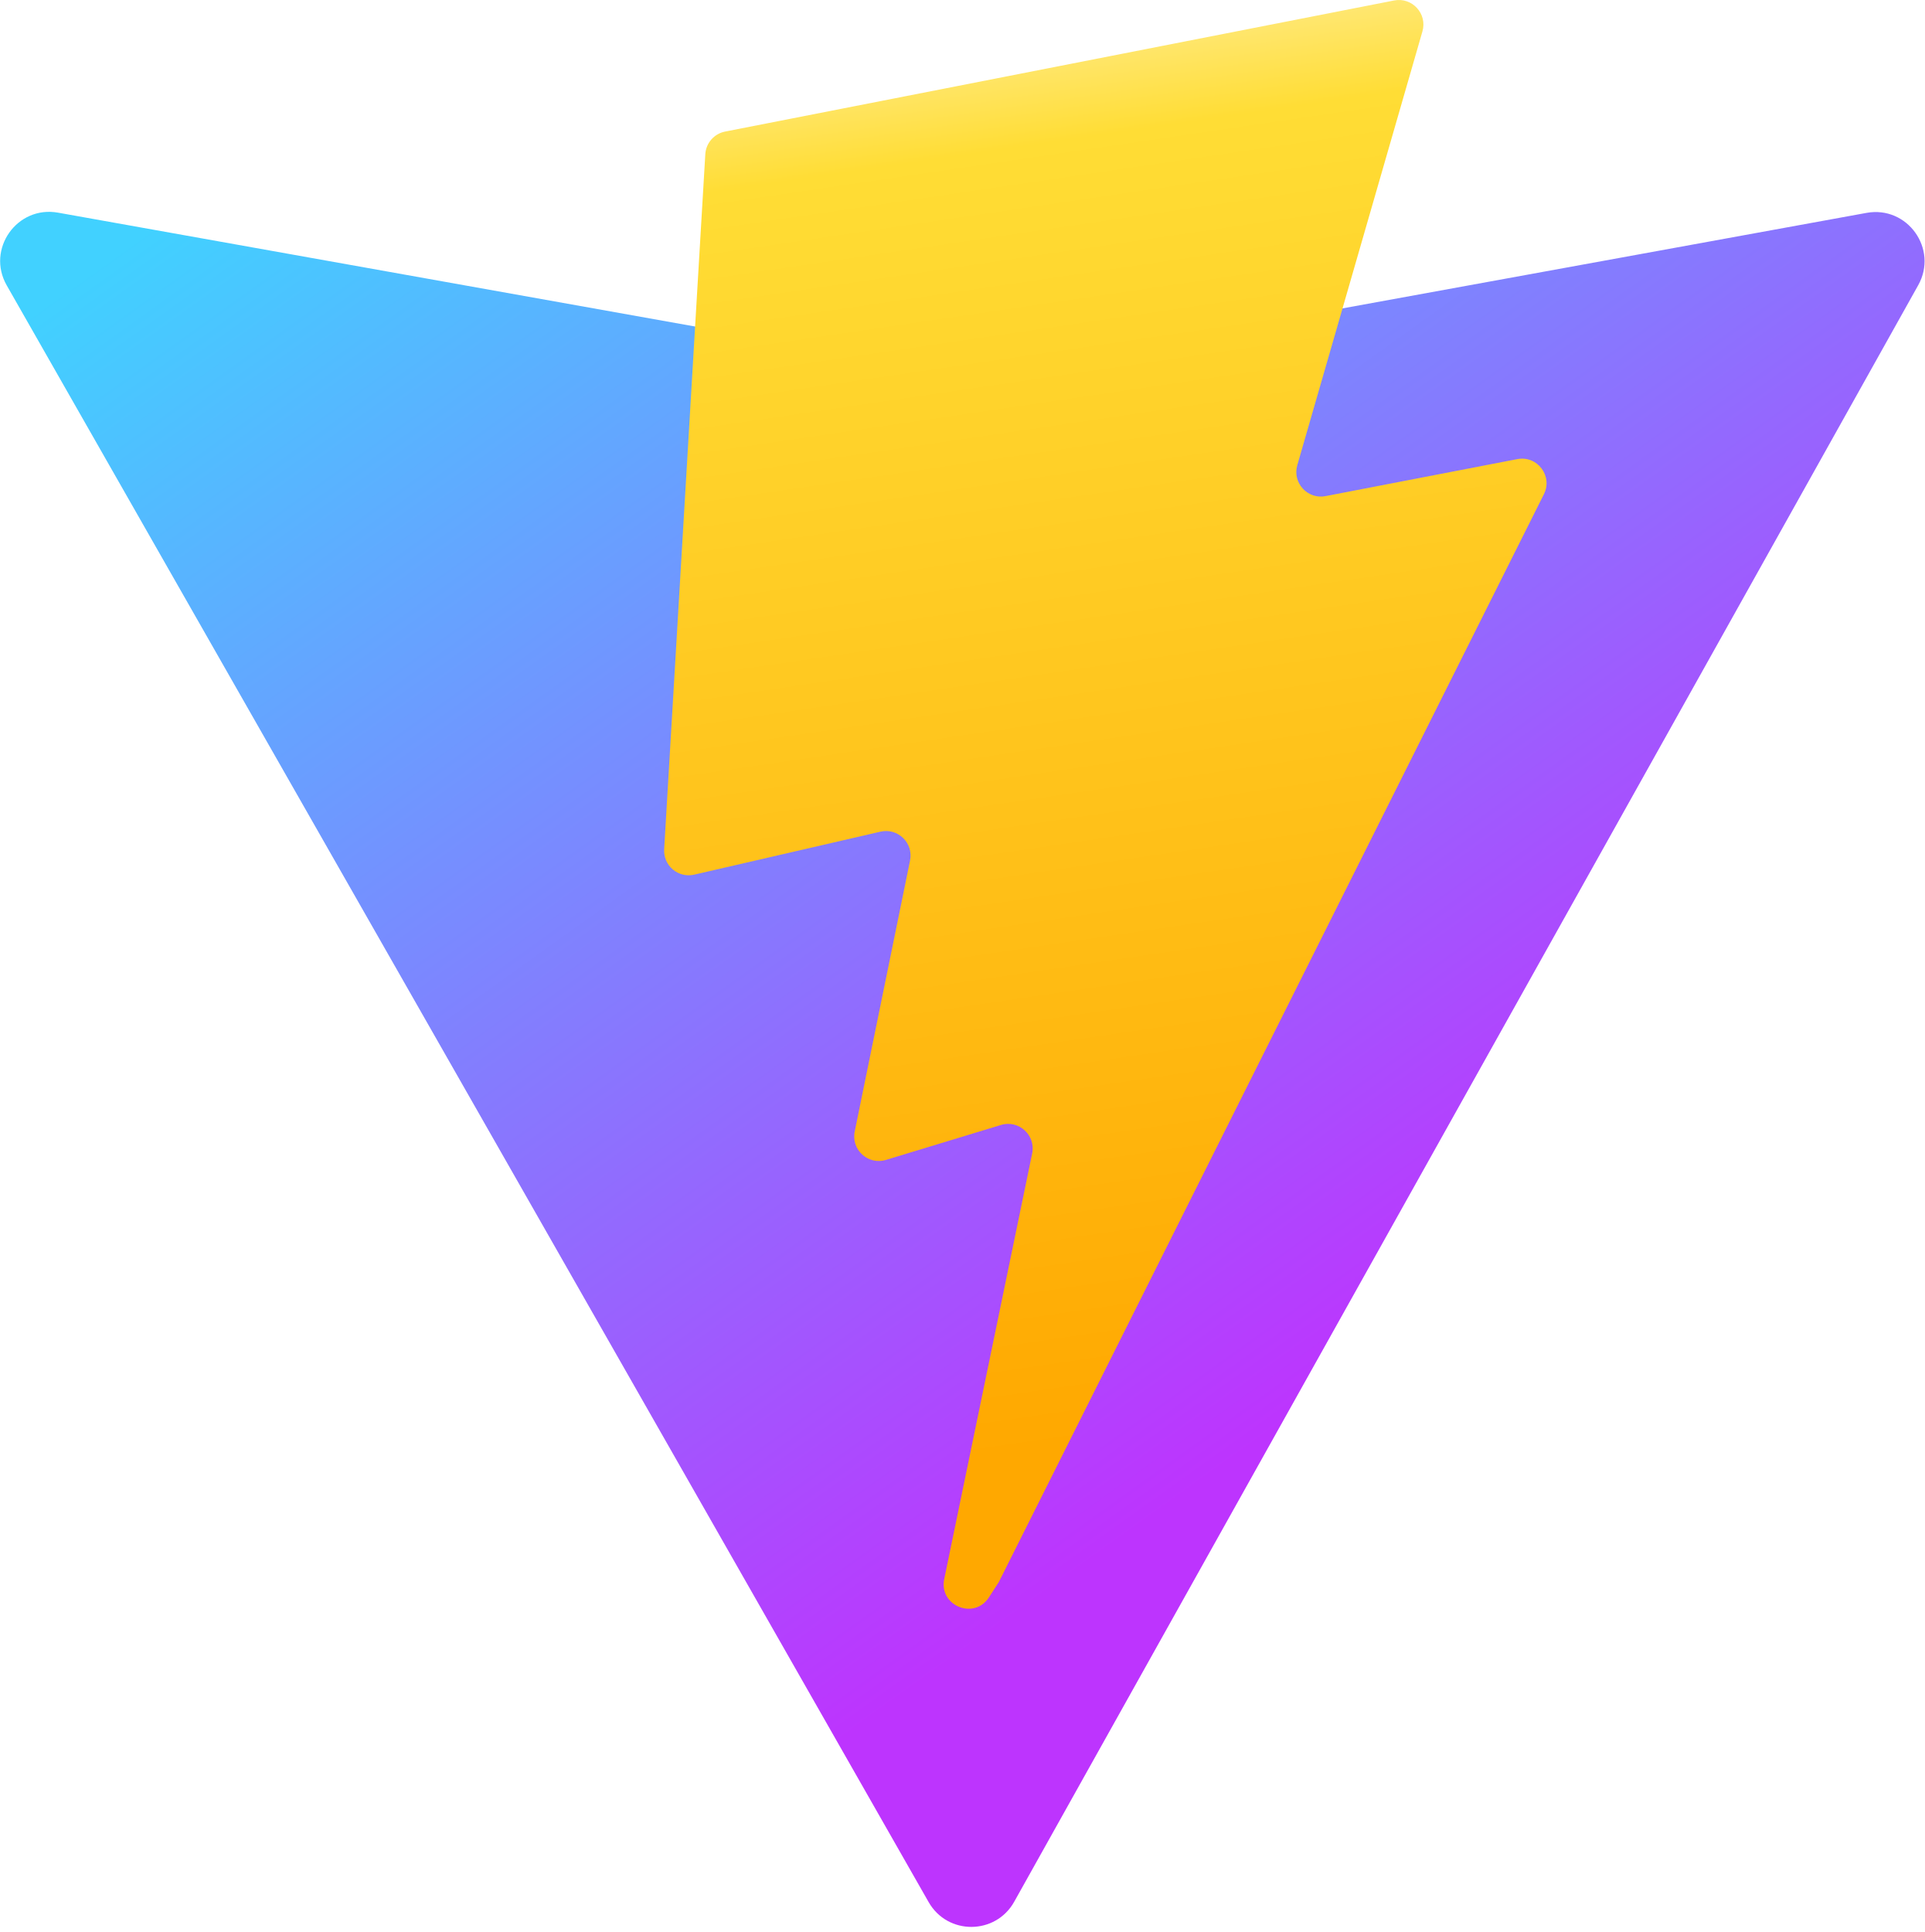
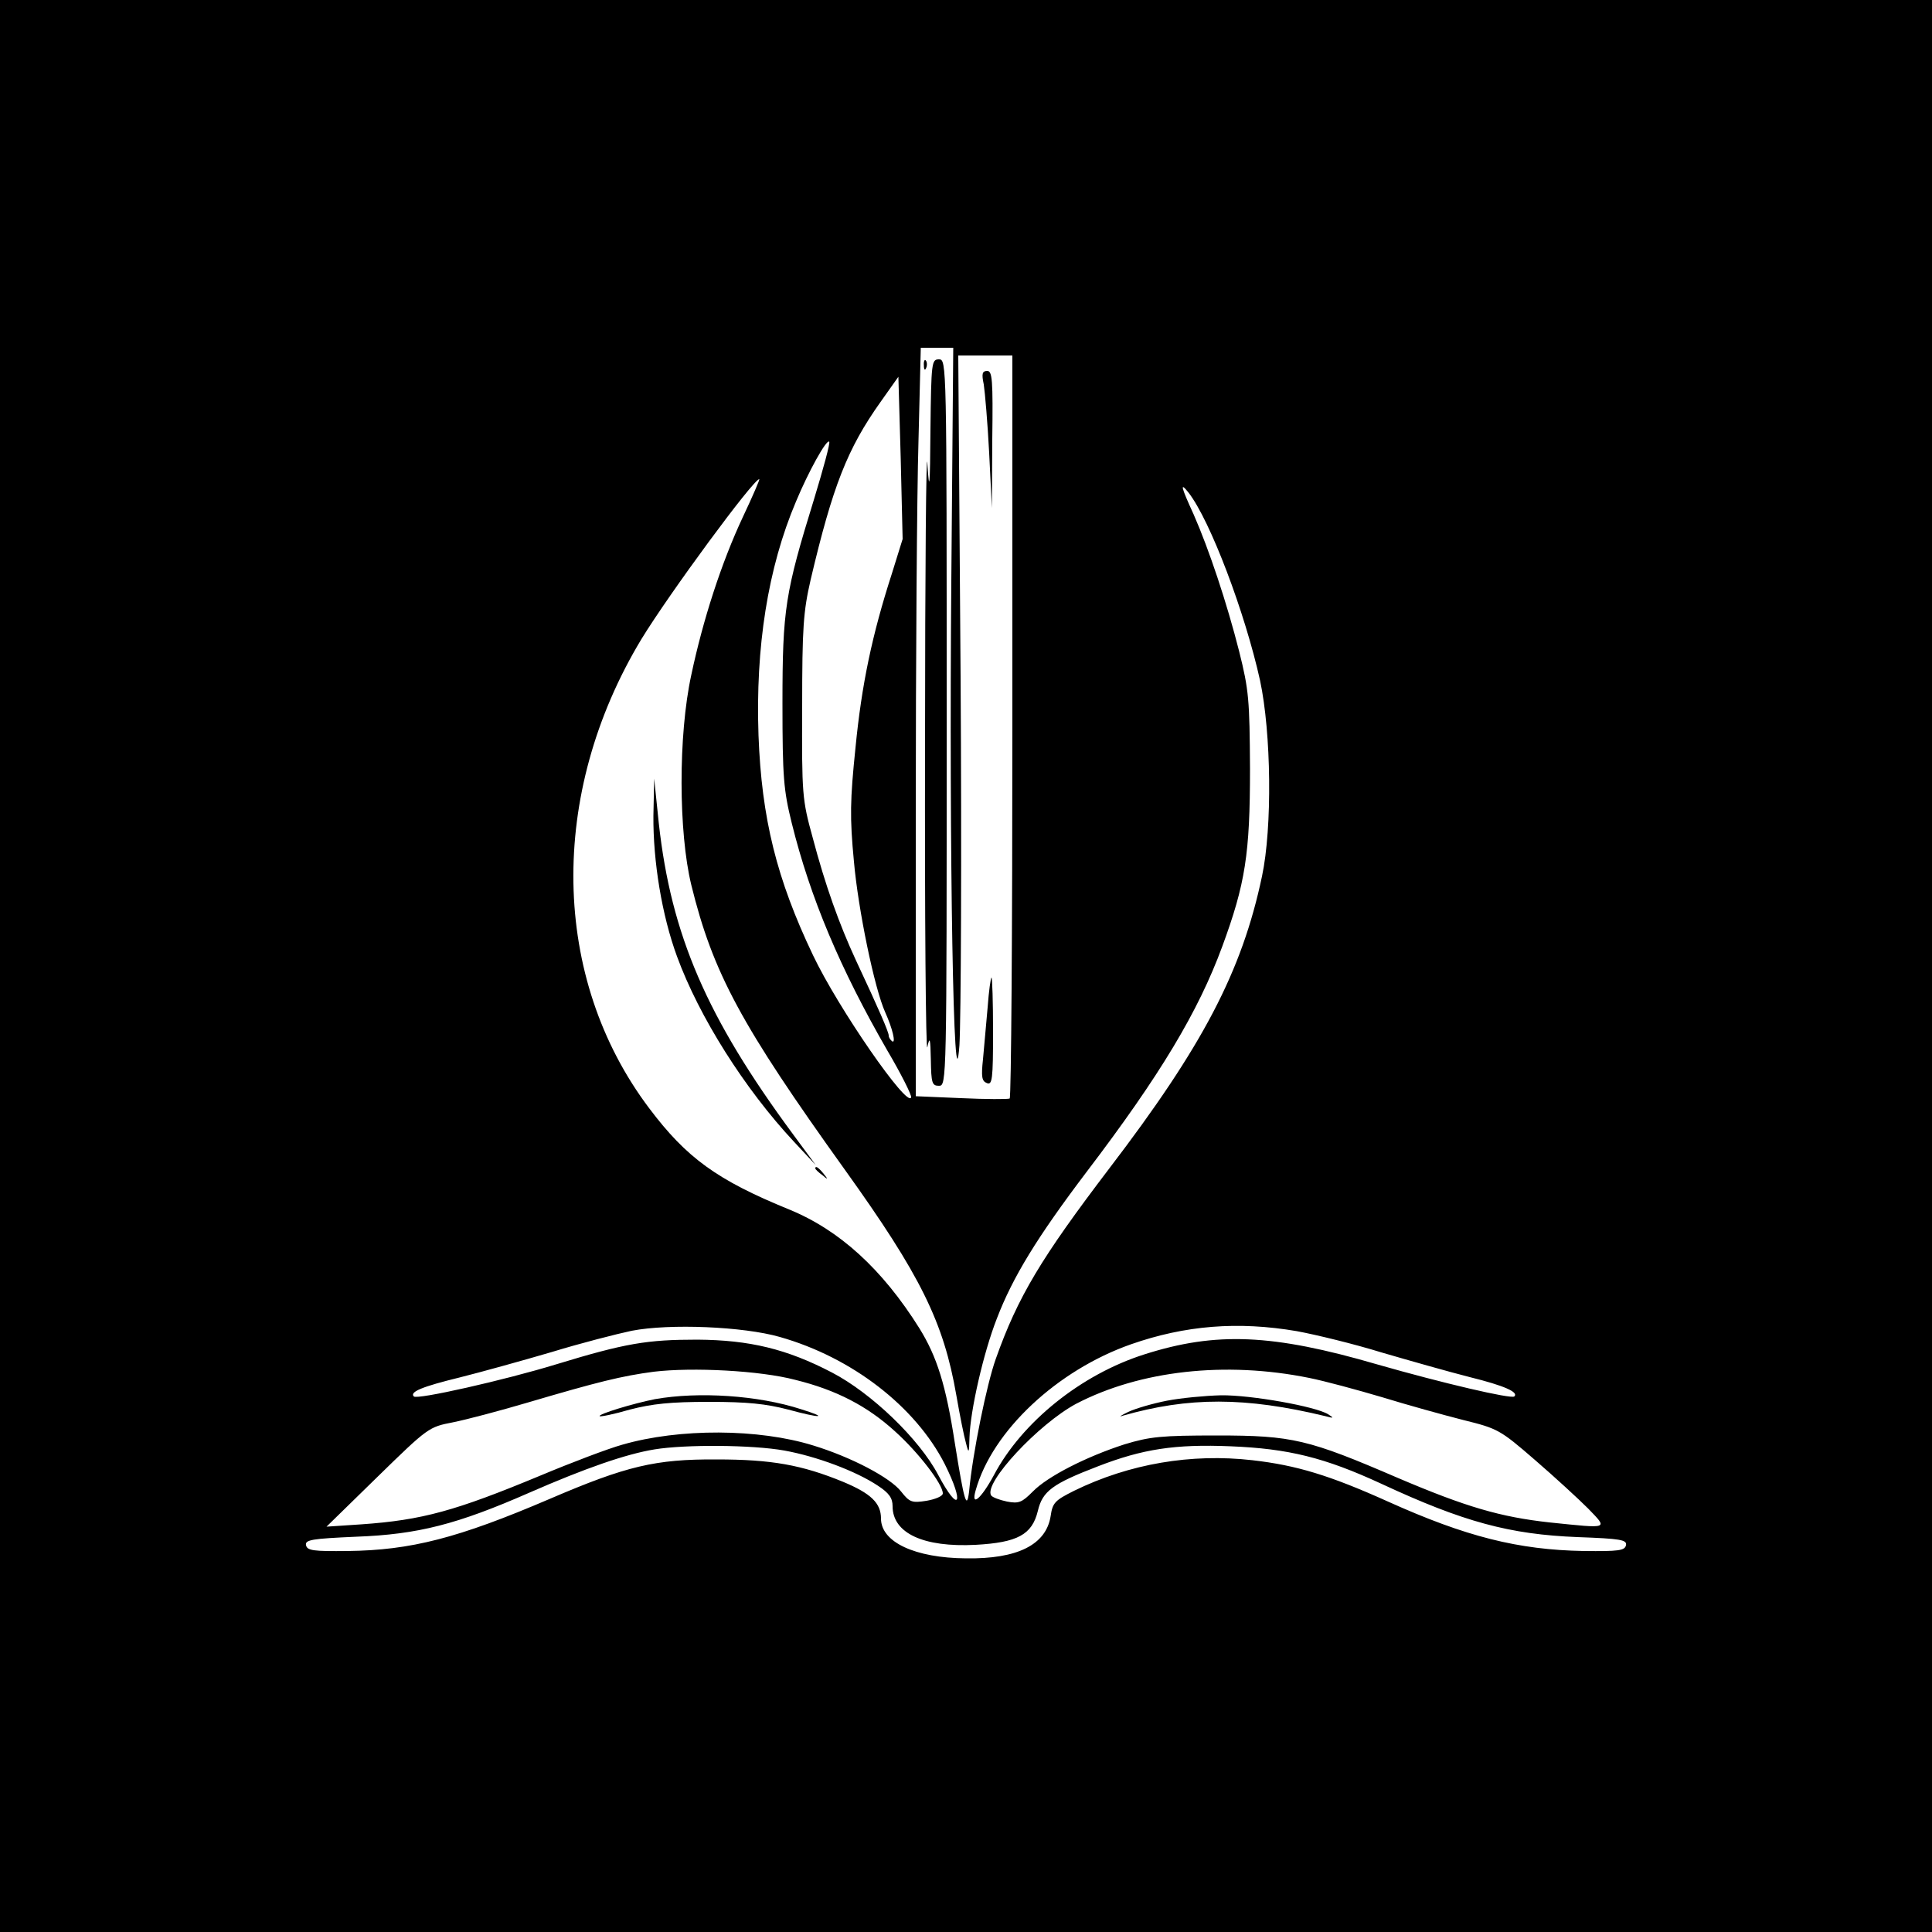
- <svg xmlns="http://www.w3.org/2000/svg" aria-hidden="true" role="img" class="iconify iconify--logos" width="31.88" height="32" preserveAspectRatio="xMidYMid meet" viewBox="0 0 256 257">
-   <defs>
-     <linearGradient id="IconifyId1813088fe1fbc01fb466" x1="-.828%" x2="57.636%" y1="7.652%" y2="78.411%">
-       <stop offset="0%" stop-color="#41D1FF" />
-       <stop offset="100%" stop-color="#BD34FE" />
-     </linearGradient>
-     <linearGradient id="IconifyId1813088fe1fbc01fb467" x1="43.376%" x2="50.316%" y1="2.242%" y2="89.03%">
-       <stop offset="0%" stop-color="#FFEA83" />
-       <stop offset="8.333%" stop-color="#FFDD35" />
-       <stop offset="100%" stop-color="#FFA800" />
-     </linearGradient>
-   </defs>
-   <path fill="url(#IconifyId1813088fe1fbc01fb466)" d="M255.153 37.938L134.897 252.976c-2.483 4.44-8.862 4.466-11.382.048L.875 37.958c-2.746-4.814 1.371-10.646 6.827-9.67l120.385 21.517a6.537 6.537 0 0 0 2.322-.004l117.867-21.483c5.438-.991 9.574 4.796 6.877 9.62Z" />
-   <path fill="url(#IconifyId1813088fe1fbc01fb467)" d="M185.432.063L96.44 17.501a3.268 3.268 0 0 0-2.634 3.014l-5.474 92.456a3.268 3.268 0 0 0 3.997 3.378l24.777-5.718c2.318-.535 4.413 1.507 3.936 3.838l-7.361 36.047c-.495 2.426 1.782 4.5 4.151 3.78l15.304-4.649c2.372-.72 4.652 1.36 4.15 3.788l-11.698 56.621c-.732 3.542 3.979 5.473 5.943 2.437l1.313-2.028l72.516-144.72c1.215-2.423-.88-5.186-3.54-4.672l-25.505 4.922c-2.396.462-4.435-1.77-3.759-4.114l16.646-57.705c.677-2.35-1.37-4.583-3.769-4.113Z" />
+ <svg xmlns="http://www.w3.org/2000/svg" version="1.0" width="500pt" height="500pt" viewBox="0 0 500 500" preserveAspectRatio="xMidYMid meet">
+   <g transform="translate(0,500) scale(0.1,-0.1)" fill="#000000" stroke="none">
+     <path d="M0 2500 l0 -2500 2500 0 2500 0 0 2500 0 2500 -2500 0 -2500 0 0 -2500z m2462 998 c-6 -701 6 -1404 21 -1203 4 66 6 495 3 953 l-6 832 70 0 70 0 0 -959 c0 -528 -3 -962 -7 -964 -5 -2 -61 -2 -125 1 l-118 5 0 727 c0 400 3 835 7 968 l6 242 42 0 42 0 -5 -602z m-154 17 c-51 -158 -78 -286 -94 -450 -14 -136 -15 -180 -4 -295 11 -124 53 -328 81 -390 19 -42 28 -81 18 -75 -5 4 -9 10 -9 15 0 9 -25 67 -85 195 -43 93 -79 193 -112 318 -27 98 -28 111 -27 337 0 207 3 247 22 330 57 242 95 339 181 460 l46 65 6 -210 5 -210 -28 -90z m-201 194 c-75 -243 -82 -285 -82 -529 0 -192 3 -225 24 -310 48 -194 126 -378 247 -588 36 -61 64 -117 62 -122 -9 -29 -189 231 -254 368 -94 197 -133 354 -141 569 -8 228 24 433 97 605 32 77 79 162 86 155 3 -3 -15 -69 -39 -148z m-184 -46 c-56 -119 -104 -268 -134 -410 -34 -156 -33 -407 0 -543 56 -228 129 -363 398 -738 195 -272 255 -393 288 -583 9 -52 20 -107 25 -124 7 -28 8 -27 9 15 2 69 36 219 71 308 41 107 104 210 232 379 191 251 289 415 351 583 60 163 72 240 72 460 -1 179 -3 204 -28 304 -32 126 -78 264 -118 355 -33 72 -36 85 -13 56 56 -72 146 -310 185 -486 29 -136 32 -380 5 -507 -52 -246 -153 -439 -396 -757 -175 -230 -236 -331 -293 -492 -23 -64 -60 -244 -69 -343 -6 -50 -13 -24 -37 126 -23 149 -46 223 -92 297 -96 153 -207 254 -337 307 -186 76 -265 133 -362 262 -254 337 -262 813 -20 1214 72 118 290 414 305 414 2 0 -17 -44 -42 -97z m95 -2123 c187 -53 351 -180 427 -329 52 -104 37 -130 -17 -28 -49 93 -173 212 -275 265 -117 61 -213 84 -348 85 -130 0 -186 -9 -366 -64 -134 -41 -360 -92 -368 -83 -12 12 24 26 118 49 56 14 164 44 239 66 75 23 169 47 207 55 98 19 289 11 383 -16z m1338 15 c49 -9 148 -33 219 -55 72 -21 174 -50 229 -64 89 -22 127 -39 115 -50 -8 -7 -184 34 -355 83 -271 79 -417 85 -602 26 -164 -52 -317 -175 -390 -313 -33 -61 -60 -84 -47 -39 43 154 211 311 402 378 140 49 277 60 429 34z m-1298 -126 c106 -26 187 -68 259 -134 60 -54 123 -136 123 -160 0 -7 -19 -15 -42 -19 -38 -6 -44 -4 -66 24 -28 36 -129 89 -227 119 -141 44 -347 45 -495 2 -36 -10 -131 -46 -212 -80 -219 -91 -305 -115 -463 -126 l-90 -6 132 129 c131 128 133 129 195 141 35 7 122 30 193 51 183 54 244 69 327 80 101 12 275 3 366 -21z m1330 5 c40 -8 125 -31 189 -50 65 -20 159 -46 210 -59 89 -22 95 -25 185 -103 51 -44 113 -101 138 -126 52 -54 56 -52 -100 -36 -127 14 -216 40 -392 115 -232 100 -273 110 -468 110 -145 0 -174 -3 -240 -23 -99 -32 -199 -83 -237 -122 -28 -28 -36 -32 -67 -26 -19 4 -38 11 -41 16 -20 32 123 185 220 237 165 86 386 111 603 67z m-1358 -188 c83 -15 185 -53 242 -91 29 -19 38 -32 38 -53 0 -70 80 -107 215 -100 108 6 146 26 161 88 12 51 38 70 155 115 116 45 200 58 344 52 149 -6 243 -29 390 -97 213 -99 332 -131 508 -138 111 -4 128 -7 125 -21 -3 -14 -19 -16 -109 -15 -170 3 -305 37 -507 128 -151 68 -237 94 -351 107 -158 18 -318 -9 -461 -79 -50 -25 -56 -31 -61 -66 -12 -74 -86 -111 -219 -109 -132 1 -220 42 -220 103 0 40 -26 65 -98 95 -107 44 -186 58 -327 58 -159 1 -234 -17 -432 -102 -238 -102 -360 -133 -523 -135 -89 -1 -105 1 -108 15 -3 14 15 17 130 22 160 6 261 32 448 114 144 63 250 100 324 112 79 13 253 12 336 -3z" />
+     <path d="M2391 4054 c0 -11 3 -14 6 -6 3 7 2 16 -1 19 -3 4 -6 -2 -5 -13z" />
+     <path d="M2408 3888 c-1 -150 -3 -166 -8 -88 -3 52 -6 -274 -6 -725 -1 -451 2 -804 6 -785 6 29 8 23 9 -32 1 -61 3 -68 21 -68 20 0 20 7 20 940 0 933 0 940 -20 940 -19 0 -20 -7 -22 -182z" />
+     <path d="M2546 4005 c3 -20 10 -100 14 -178 l7 -142 1 178 c2 154 0 177 -13 177 -13 0 -15 -7 -9 -35z" />
+     <path d="M2556 2393 c-4 -43 -9 -103 -12 -134 -5 -46 -3 -57 10 -62 14 -6 16 10 16 133 0 77 -2 140 -4 140 -2 0 -7 -35 -10 -77z" />
+     <path d="M1691 2889 c-1 -118 22 -258 61 -364 57 -156 175 -343 303 -480 l56 -60 -59 80 c-223 302 -315 515 -347 804 l-12 116 -2 -96z" />
+     <path d="M2110 1976 c0 -2 8 -10 18 -17 15 -13 16 -12 3 4 -13 16 -21 21 -21 13z" />
+     <path d="M1695 1379 c-56 -11 -148 -39 -143 -44 2 -2 37 5 78 17 58 15 105 20 205 20 100 0 147 -5 205 -20 84 -23 107 -22 33 1 -111 36 -265 46 -378 26z" />
+     <path d="M3020 1375 c-36 -7 -81 -20 -100 -29 -19 -9 -26 -14 -15 -10 171 49 318 49 525 -1 22 -6 23 -5 7 5 -32 20 -199 50 -277 49 -41 -1 -104 -7 -140 -14z" />
+   </g>
</svg>
